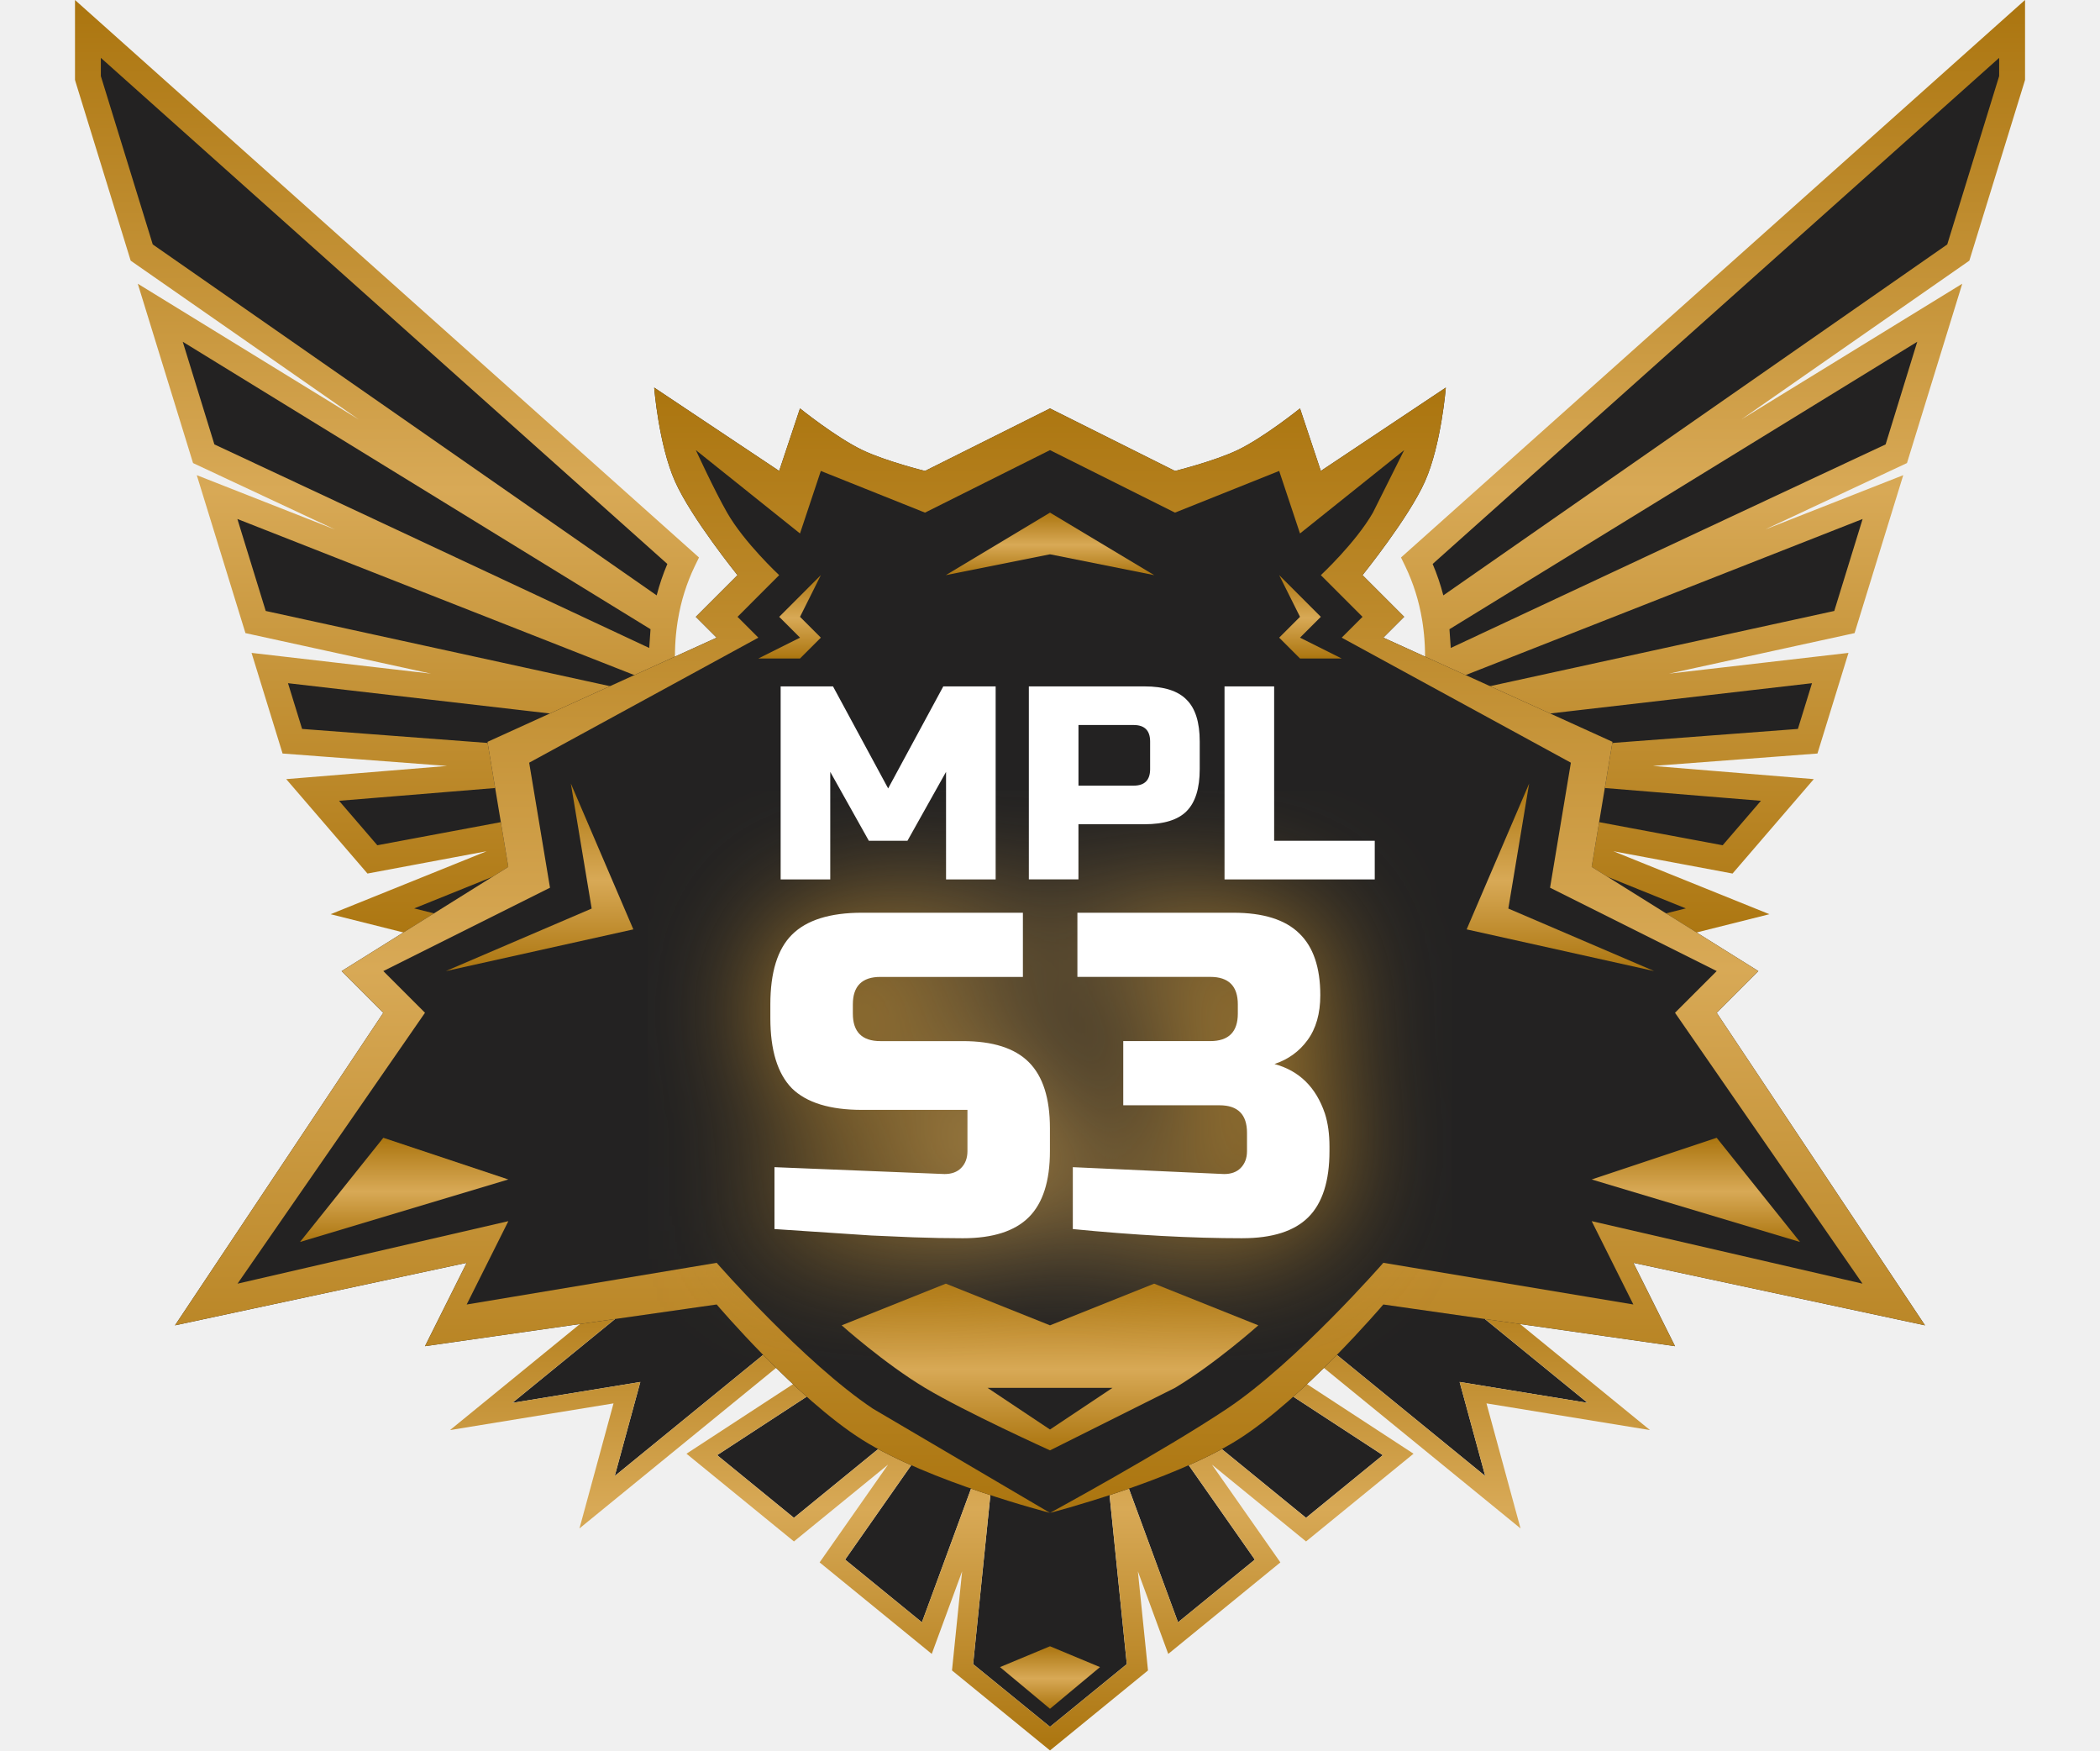
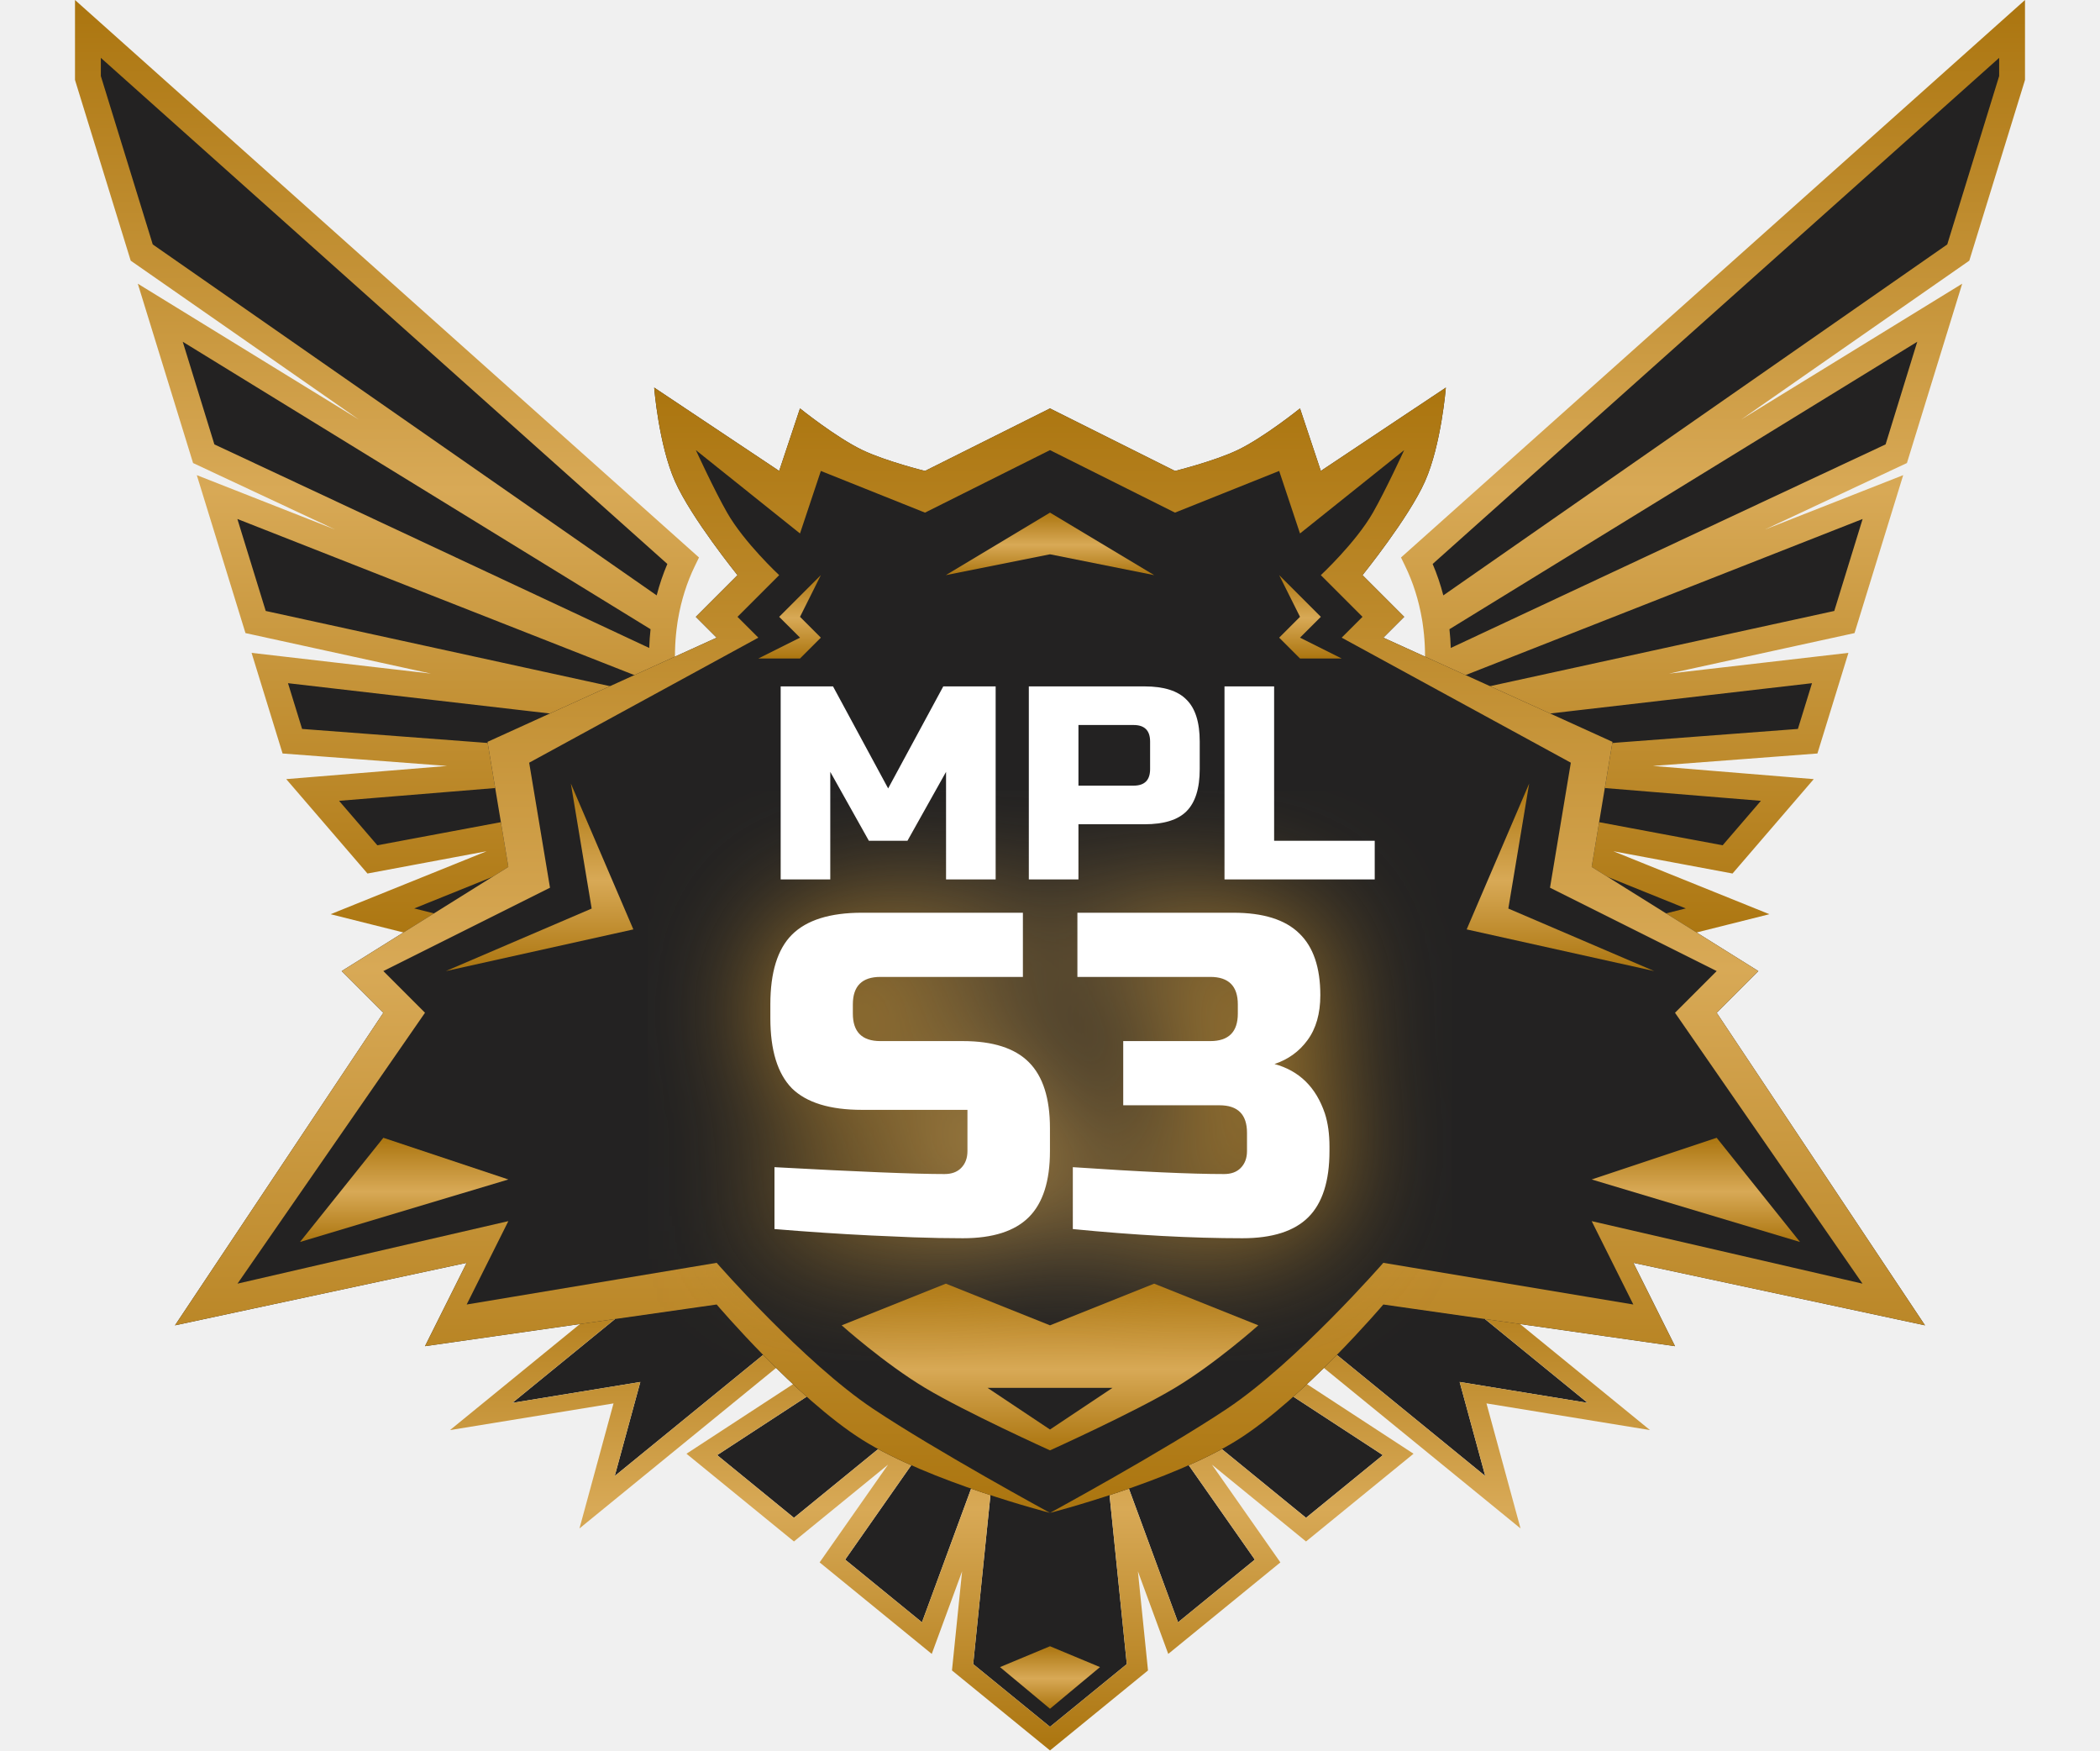
- <svg xmlns="http://www.w3.org/2000/svg" width="84" height="70" fill="none">
-   <g fill-rule="evenodd">
-     <path d="M27.323 22.42L3.517 1.157V3.12l.001.004L5.669 10.1 26.61 24.68c.138-.814.381-1.576.713-2.259zm-.747 2.474L6.411 12.506l1.738 5.638 18.344 8.586a9.5 9.5 0 0 1 .083-1.836zm-.074 1.989L8.683 19.878l1.541 4.997 16.519 3.608a9.68 9.68 0 0 1-.24-1.599zm.259 1.678l-15.97-1.847.902 2.927 12.799.968-11.986.982 2.39 2.777 9.596-1.795-9.596 3.871 4.138 1.038h13.448v-3.364c-2.632-.084-4.941-2.396-5.721-5.556z" fill="#232222" />
-     <path d="M3 0l24.96 22.294-.172.353a7.85 7.85 0 0 0-.668 2.119l-.017.101-.015.102c-.08.556-.109 1.137-.078 1.735l.004.072.005.072a9.16 9.16 0 0 0 .227 1.513l.009.038.009.037a8.47 8.47 0 0 0 .722 1.916l3.115.236-2.847.233.31.461.954-.178-.835.337c1.016 1.312 2.386 2.113 3.816 2.158l.501.016V38H18.971l-5.747-1.441 6.242-2.518-4.767.892-3.25-3.776 6.434-.527-6.58-.497-1.241-4.024 7.177.83-7.421-1.621-1.947-6.316 5.527 2.173-5.676-2.657-2.211-7.172 8.835 5.427-9.119-6.349-2.206-7.155L3 3.194V0zm23.267 23.809a8.79 8.79 0 0 1 .427-1.256L4.034 2.314v.729L6.11 9.775l20.157 14.034zm-.246 1.353L7.31 13.667l1.265 4.104 17.394 8.141.052-.75zm-.008 2.086L9.495 20.754l1.134 3.678 15.455 3.376-.07-.559zm.34 1.788L11.52 27.321l.564 1.829 14.713 1.112c-.173-.392-.322-.802-.443-1.226zm.762 1.878l-13.552 1.11 1.53 1.778 12.361-2.313-.34-.576zm.577.926l-11.124 4.487 2.529.634h12.867v-2.366c-1.693-.218-3.196-1.252-4.273-2.756z" fill="url(#B)" />
-     <path d="M56.677 22.42L80.483 1.157V3.12l-.001.004-2.151 6.976L57.39 24.68c-.138-.814-.381-1.576-.713-2.259zm.747 2.474l20.166-12.388-1.738 5.638-18.345 8.586a9.5 9.5 0 0 0-.083-1.836zm.074 1.989l17.819-7.006-1.54 4.997-16.519 3.608a9.68 9.68 0 0 0 .24-1.599zm-.259 1.678l15.97-1.847-.902 2.927-12.799.968 11.986.982-2.39 2.777-9.596-1.795 9.596 3.871-4.138 1.038H51.517v-3.364c2.632-.084 4.941-2.396 5.721-5.556z" fill="#232222" />
-     <path d="M81 0L56.04 22.294l.172.353a7.85 7.85 0 0 1 .668 2.119l.017.101.015.102c.08.556.109 1.137.078 1.735l-.004.072-.005.072a9.16 9.16 0 0 1-.227 1.513l-.009.038-.009.037a8.47 8.47 0 0 1-.722 1.916l-3.115.236 2.847.233-.31.461-.953-.178.834.337c-1.016 1.312-2.386 2.113-3.815 2.158l-.501.016V38h14.029l5.747-1.441-6.242-2.518 4.767.892 3.25-3.776-6.434-.527 6.58-.497 1.241-4.024-7.177.83 7.421-1.621 1.947-6.316-5.527 2.173 5.676-2.657 2.211-7.172-8.835 5.427 9.119-6.349 2.206-7.155.022-.075V0zM57.733 23.809a8.79 8.79 0 0 0-.427-1.256l22.66-20.239v.729L77.89 9.775 57.733 23.809zm.246 1.353L76.69 13.667l-1.265 4.104-17.394 8.141-.053-.75zm.008 2.086l16.518-6.494-1.134 3.678-15.455 3.376.071-.559zm-.34 1.788l14.833-1.715-.564 1.829-14.713 1.112c.173-.392.322-.802.443-1.226zm-.762 1.878l13.552 1.11-1.53 1.778-12.361-2.313.34-.576zm-.577.926l11.124 4.487-2.529.634H52.035v-2.366c1.693-.218 3.196-1.252 4.273-2.756z" fill="url(#C)" />
-     <path d="M24.589 52.758l-4.097 3.343 5.121-.836-1.024 3.761 7.169-5.85 2.048 1.672-5.121 3.343 3.072 2.507 5.121-4.179h1.024l-4.097 5.85 3.072 2.507 3.072-8.357-1.024 10.029L42 69.055l3.072-2.507-1.024-10.029 3.073 8.357 3.072-2.507-4.097-5.85h1.024l5.121 4.179 3.072-2.507-5.121-3.343 2.048-1.672 7.169 5.85-1.024-3.761 5.121.836-4.097-3.343v-2.089H42h-17.41v2.089z" fill="#232222" />
-     <path d="M18 57.189l5.77-4.708V50h36.46v2.481L66 57.189l-6.541-1.068 1.362 5-8.579-7.001-.822.671 5.121 3.343-4.299 3.508-3.764-3.071 2.737 3.909-4.485 3.66-1.215-3.303.405 3.964L42 70l-3.92-3.199.405-3.964-1.215 3.303-4.485-3.66 2.737-3.909-3.764 3.071-4.299-3.508 5.121-3.343-.822-.671-8.579 7.001 1.362-5L18 57.189zm7.613-1.924l-1.024 3.761 7.169-5.85 2.048 1.672-5.121 3.343 3.072 2.507 5.121-4.179h1.024l-4.097 5.85 3.072 2.507 3.072-8.357-1.024 10.029L42 69.055l3.073-2.507-1.024-10.029 3.072 8.357 3.072-2.507-4.097-5.85h1.024l5.121 4.179 3.072-2.507-5.121-3.343 2.048-1.672 7.169 5.85-1.024-3.761 5.121.836-4.097-3.343v-2.089H24.589v2.089l-4.097 3.343 5.121-.836z" fill="url(#D)" />
-   </g>
-   <path d="M40 66.667l2 1.667 2-1.667-2-.833-2 .833z" fill="url(#E)" />
-   <g fill-rule="evenodd">
-     <path d="M42 16.333l-5 2.5s-1.572-.389-2.5-.833c-1.059-.506-2.5-1.667-2.5-1.667l-.833 2.5-5-3.333s.182 2.286.833 3.75S29.5 23 29.5 23l-1.667 1.667.833.833-9.167 4.167.833 5-6.667 4.167 1.667 1.667L7 53l11.667-2.5L17 53.833l11.667-1.667s3.201 3.764 5.833 5.417C37.162 59.255 42 60.5 42 60.5h0s4.838-1.246 7.5-2.917c2.633-1.653 5.833-5.417 5.833-5.417L67 53.833 65.334 50.5 77 53l-8.333-12.5 1.667-1.667-6.667-4.167.833-5-9.167-4.167.833-.833L54.5 23s1.849-2.286 2.5-3.75.833-3.75.833-3.75l-5 3.333-.833-2.5s-1.441 1.16-2.5 1.667c-.928.444-2.5.833-2.5.833l-5-2.5z" fill="#232222" />
-     <path d="M37 20.5l5-2.5 5 2.5 4.167-1.667.833 2.5L56.167 18l-1.25 2.5c-.685 1.199-2.083 2.5-2.083 2.5l1.667 1.667-.833.833 9.167 5-.833 5 6.667 3.333L67 40.5l7.5 10.833-10.833-2.5 1.667 3.333-10-1.667s-3.473 3.98-6.25 5.833C46.541 58.03 42 60.5 42 60.5s4.838-1.246 7.5-2.917c2.633-1.653 5.833-5.417 5.833-5.417L67 53.833 65.334 50.5 77 53l-8.333-12.5 1.667-1.667-6.667-4.167.833-5-9.167-4.167.833-.833L54.5 23s1.849-2.286 2.5-3.75.833-3.75.833-3.75l-5 3.333-.833-2.5s-1.441 1.16-2.5 1.667c-.928.444-2.5.833-2.5.833l-5-2.5-5 2.5s-1.572-.389-2.5-.833c-1.059-.506-2.5-1.667-2.5-1.667l-.833 2.5-5-3.333s.182 2.286.833 3.75S29.5 23 29.5 23l-1.667 1.667.833.833-9.167 4.167.833 5-6.667 4.167 1.667 1.667L7 53l11.667-2.5L17 53.833l11.667-1.667s3.201 3.764 5.833 5.417C37.162 59.255 42 60.5 42 60.5l-7.083-4.167c-2.777-1.853-6.25-5.833-6.25-5.833l-10 1.667 1.667-3.333-10.833 2.5L17 40.5l-1.667-1.667L22 35.5l-.833-5 9.167-5-.833-.833L31.167 23s-1.398-1.301-2.083-2.5c-.511-.893-1.25-2.5-1.25-2.5L32 21.333l.833-2.5L37 20.5z" fill="url(#F)" />
-   </g>
-   <path d="M12 49.667l3.333-4.167 5 1.667-8.333 2.5z" fill="url(#G)" />
-   <path d="M23.667 36.333l-.833-5 2.5 5.833-7.5 1.667 5.833-2.5z" fill="url(#H)" />
-   <path d="M32.001 25.5l-.833-.833L32.834 23l-.833 1.667.833.833-.833.833h-1.667l1.667-.833z" fill="url(#I)" />
-   <g fill-rule="evenodd">
-     <path d="M42 58l5-2.5c1.627-.976 3.333-2.5 3.333-2.5l-4.167-1.667L42 53l-4.167-1.667L33.667 53s1.706 1.524 3.333 2.5c1.621.972 4.974 2.488 5 2.5h0 0z" fill="url(#J)" />
-     <path d="M42.001 20.5l4.167 2.5L42 22.167 37.834 23 42 20.5h0 0 0 0z" fill="url(#K)" />
-   </g>
-   <path d="M72.001 49.667L68.667 45.5l-5 1.667 8.333 2.5z" fill="url(#L)" />
-   <path d="M60.333 36.333l.833-5-2.5 5.833 7.5 1.667-5.833-2.5z" fill="url(#M)" />
-   <path d="M52 25.5l.833-.833L51.167 23 52 24.667l-.833.833.833.833h1.667L52 25.5z" fill="url(#N)" />
-   <path fill-rule="evenodd" d="M42 55.5h2.5L42 57.167h0 0 0 0L39.5 55.5H42h0z" fill="#232222" />
-   <g filter="url(#A)">
-     <use href="#P" fill="url(#O)" />
-   </g>
-   <g fill="#fff">
-     <use href="#P" />
-     <path d="M37.842 30.867l-1.544 2.756h-1.544l-1.544-2.756v4.3h-1.984v-7.717h2.095l2.205 4.079 2.205-4.079h2.095v7.717h-1.984v-4.3zm3.312-3.418h4.63c.772 0 1.33.176 1.676.529.353.345.529.904.529 1.676v1.102c0 .772-.176 1.334-.529 1.687-.345.345-.904.518-1.676.518h-2.646v2.205h-1.984v-7.717zm4.851 2.205c0-.441-.22-.661-.661-.661h-2.205v2.425h2.205c.441 0 .661-.22.661-.662v-1.102zm4.961 3.969h4.024v1.544h-6.009v-7.717h1.985v6.174z" />
+ <svg xmlns="http://www.w3.org/2000/svg" width="84" height="70" viewBox="0 0 84 70" fill="none">
+   <g id="id3">
+     <g id="Group 338">
+       <path id="Subtract" fill-rule="evenodd" clip-rule="evenodd" d="M27.323 22.42L3.517 1.157V3.12L3.518 3.124L5.669 10.1L26.61 24.68C26.748 23.866 26.991 23.104 27.323 22.42ZM26.576 24.895L6.411 12.506L8.149 18.144L26.493 26.73C26.462 26.099 26.491 25.484 26.576 24.895ZM26.502 26.883L8.683 19.878L10.224 24.874L26.742 28.482C26.62 27.969 26.539 27.434 26.502 26.883ZM26.762 28.561L10.791 26.715L11.693 29.641L24.492 30.609L12.506 31.591L14.896 34.367L24.492 32.572L14.896 36.443L19.034 37.481H32.483V34.117C29.851 34.034 27.541 31.722 26.762 28.561Z" fill="#232222" />
+       <path id="Subtract (Stroke)" fill-rule="evenodd" clip-rule="evenodd" d="M3 0L27.96 22.294L27.788 22.648C27.479 23.285 27.25 23.999 27.12 24.766L27.103 24.867L27.089 24.969C27.008 25.525 26.98 26.106 27.01 26.704L27.014 26.776L27.019 26.849C27.053 27.371 27.131 27.877 27.246 28.362L27.255 28.4L27.264 28.437C27.435 29.13 27.681 29.772 27.986 30.353L31.101 30.588L28.254 30.821C28.353 30.981 28.457 31.135 28.565 31.283L29.518 31.104L28.684 31.441C29.7 32.753 31.069 33.553 32.499 33.599L33 33.615V38H18.971L13.224 36.559L19.466 34.041L14.699 34.932L11.45 31.157L17.883 30.63L11.303 30.132L10.063 26.108L17.24 26.938L9.819 25.317L7.872 19.001L13.399 21.174L7.723 18.517L5.512 11.345L14.346 16.773L5.228 10.424L3.022 3.269L3 3.194V0ZM26.267 23.809C26.38 23.372 26.523 22.952 26.694 22.553L4.034 2.314V3.042L6.11 9.775L26.267 23.809ZM26.022 25.162L7.31 13.667L8.575 17.771L25.969 25.912C25.977 25.659 25.995 25.409 26.022 25.162ZM26.014 27.248L9.495 20.754L10.629 24.432L26.084 27.808C26.056 27.623 26.032 27.437 26.014 27.248ZM26.353 29.037L11.52 27.321L12.084 29.15L26.796 30.263C26.623 29.87 26.474 29.46 26.353 29.037ZM27.116 30.915L13.563 32.025L15.094 33.803L27.455 31.49C27.336 31.304 27.222 31.112 27.116 30.915ZM27.693 31.841L16.569 36.328L19.098 36.962H31.965V34.596C30.272 34.379 28.77 33.344 27.693 31.841Z" fill="url(#paint0_linear_2086_7179)" />
+     </g>
+     <g id="Group 338_2">
+       <path id="Subtract_2" fill-rule="evenodd" clip-rule="evenodd" d="M56.677 22.42L80.483 1.157V3.12L80.482 3.124L78.331 10.1L57.39 24.68C57.252 23.866 57.009 23.104 56.677 22.42ZM57.423 24.895L77.589 12.506L75.851 18.144L57.507 26.73C57.538 26.099 57.509 25.484 57.423 24.895ZM57.498 26.883L75.317 19.878L73.776 24.874L57.258 28.482C57.38 27.969 57.461 27.434 57.498 26.883ZM57.239 28.561L73.209 26.715L72.307 29.641L59.508 30.609L71.494 31.591L69.104 34.367L59.508 32.572L69.104 36.443L64.966 37.481H51.517V34.117C54.149 34.034 56.459 31.722 57.239 28.561Z" fill="#232222" />
+       <path id="Subtract (Stroke)_2" fill-rule="evenodd" clip-rule="evenodd" d="M81 0L56.04 22.294L56.212 22.648C56.521 23.285 56.75 23.999 56.88 24.766L56.897 24.867L56.911 24.969C56.992 25.525 57.02 26.106 56.99 26.704L56.986 26.776L56.981 26.849C56.947 27.371 56.87 27.877 56.754 28.362L56.745 28.4L56.736 28.437C56.565 29.13 56.319 29.772 56.014 30.353L52.899 30.588L55.746 30.821C55.647 30.981 55.543 31.135 55.435 31.283L54.482 31.104L55.316 31.441C54.3 32.753 52.931 33.553 51.501 33.599L51 33.615V38H65.029L70.776 36.559L64.534 34.041L69.301 34.932L72.55 31.157L66.117 30.63L72.697 30.132L73.937 26.108L66.76 26.938L74.181 25.317L76.128 19.001L70.601 21.174L76.277 18.517L78.488 11.345L69.654 16.773L78.772 10.424L80.978 3.269L81 3.194V0ZM57.733 23.809C57.62 23.372 57.477 22.952 57.306 22.553L79.966 2.314V3.042L77.89 9.775L57.733 23.809ZM57.978 25.162L76.69 13.667L75.424 17.771L58.031 25.912C58.023 25.659 58.005 25.409 57.978 25.162ZM57.986 27.248L74.505 20.754L73.371 24.432L57.916 27.808C57.944 27.623 57.968 27.437 57.986 27.248ZM57.647 29.037L72.48 27.321L71.916 29.15L57.204 30.263C57.377 29.87 57.526 29.46 57.647 29.037ZM56.885 30.915L70.436 32.025L68.906 33.803L56.545 31.49C56.664 31.304 56.778 31.112 56.885 30.915ZM56.307 31.841L67.431 36.328L64.902 36.962H52.035V34.596C53.728 34.379 55.23 33.344 56.307 31.841Z" fill="url(#paint1_linear_2086_7179)" />
+     </g>
+     <g id="Group 334">
+       <path id="Union" fill-rule="evenodd" clip-rule="evenodd" d="M24.589 52.758L20.493 56.101L25.613 55.265L24.589 59.026L31.758 53.176L33.807 54.847L28.686 58.19L31.758 60.697L36.879 56.519H37.903L33.807 62.369L36.879 64.876L39.952 56.519L38.927 66.547L42 69.055L45.072 66.547L44.048 56.519L47.121 64.876L50.193 62.369L46.096 56.519H47.121L52.241 60.697L55.314 58.19L50.193 54.847L52.241 53.176L59.41 59.026L58.386 55.265L63.507 56.101L59.41 52.758V50.669H42H24.589V52.758Z" fill="#232222" />
+       <path id="Union (Stroke)" fill-rule="evenodd" clip-rule="evenodd" d="M18 57.189L23.77 52.481V50H60.23V52.481L66 57.189L59.459 56.122L60.821 61.122L52.241 54.121L51.42 54.792L56.541 58.135L52.241 61.643L48.478 58.572L51.215 62.48L46.73 66.14L45.516 62.837L45.92 66.801L42 70L38.079 66.801L38.484 62.837L37.27 66.14L32.785 62.48L35.522 58.572L31.758 61.643L27.459 58.135L32.58 54.792L31.758 54.121L23.179 61.122L24.541 56.122L18 57.189ZM25.613 55.265L24.589 59.026L31.758 53.176L33.807 54.847L28.686 58.19L31.758 60.697L36.879 56.519H37.903L33.807 62.369L36.879 64.876L39.952 56.519L38.928 66.547L42 69.055L45.072 66.547L44.048 56.519L47.121 64.876L50.193 62.369L46.096 56.519H47.121L52.241 60.697L55.314 58.19L50.193 54.847L52.241 53.176L59.41 59.026L58.386 55.265L63.507 56.101L59.41 52.758V50.669H24.589V52.758L20.493 56.101L25.613 55.265Z" fill="url(#paint2_linear_2086_7179)" />
+       <path id="Vector 426" d="M40 66.667L42 68.333L44 66.667L42 65.833L40 66.667Z" fill="url(#paint3_linear_2086_7179)" />
+     </g>
+     <g id="Base">
+       <path id="Union_2" fill-rule="evenodd" clip-rule="evenodd" d="M42 16.333L37 18.833C37 18.833 35.428 18.444 34.5 18C33.442 17.494 32 16.333 32 16.333L31.167 18.833L26.167 15.5C26.167 15.5 26.349 17.786 27 19.25C27.651 20.715 29.5 23 29.5 23L27.834 24.667L28.667 25.5L19.5 29.667L20.334 34.667L13.667 38.833L15.334 40.5L7 53L18.667 50.5L17 53.833L28.667 52.167C28.667 52.167 31.867 55.93 34.5 57.583C37.162 59.255 42 60.5 42 60.5L42 60.5C42 60.5 46.839 59.255 49.5 57.583C52.133 55.93 55.333 52.167 55.333 52.167L67 53.833L65.334 50.5L77 53L68.667 40.5L70.334 38.833L63.667 34.667L64.5 29.667L55.333 25.5L56.167 24.667L54.5 23C54.5 23 56.349 20.715 57 19.25C57.651 17.786 57.834 15.5 57.834 15.5L52.833 18.833L52 16.333C52 16.333 50.559 17.494 49.5 18C48.572 18.444 47 18.833 47 18.833L42 16.333Z" fill="#232222" />
+       <path id="Union_3" fill-rule="evenodd" clip-rule="evenodd" d="M37 20.5L42 18L47 20.5L51.167 18.833L52 21.333L56.167 18C56.167 18 55.427 19.607 54.917 20.5C54.232 21.699 52.833 23 52.833 23L54.5 24.667L53.667 25.5L62.833 30.5L62 35.5L68.667 38.833L67 40.5L74.5 51.333L63.667 48.833L65.333 52.167L55.333 50.5C55.333 50.5 51.861 54.48 49.083 56.333C46.541 58.03 42 60.5 42 60.5C42 60.5 46.839 59.255 49.5 57.583C52.133 55.93 55.333 52.167 55.333 52.167L67 53.833L65.334 50.5L77 53L68.667 40.5L70.334 38.833L63.667 34.667L64.5 29.667L55.333 25.5L56.167 24.667L54.5 23C54.5 23 56.349 20.715 57 19.25C57.651 17.786 57.834 15.5 57.834 15.5L52.833 18.833L52 16.333C52 16.333 50.559 17.494 49.5 18C48.572 18.444 47 18.833 47 18.833L42 16.333L37 18.833C37 18.833 35.428 18.444 34.5 18C33.442 17.494 32 16.333 32 16.333L31.167 18.833L26.167 15.5C26.167 15.5 26.349 17.786 27 19.25C27.651 20.715 29.5 23 29.5 23L27.834 24.667L28.667 25.5L19.5 29.667L20.334 34.667L13.667 38.833L15.334 40.5L7 53L18.667 50.5L17 53.833L28.667 52.167C28.667 52.167 31.867 55.93 34.5 57.583C37.162 59.255 42 60.5 42 60.5C42 60.5 37.46 58.03 34.917 56.333C32.14 54.48 28.667 50.5 28.667 50.5L18.667 52.167L20.334 48.833L9.5 51.333L17 40.5L15.334 38.833L22 35.5L21.167 30.5L30.334 25.5L29.5 24.667L31.167 23C31.167 23 29.768 21.699 29.084 20.5C28.573 19.607 27.834 18 27.834 18L32 21.333L32.834 18.833L37 20.5Z" fill="url(#paint4_linear_2086_7179)" />
+       <g id="Group 159">
+         <path id="Vector 240" d="M12 49.667L15.334 45.5L20.334 47.167L12 49.667Z" fill="url(#paint5_linear_2086_7179)" />
+         <path id="Vector 241" d="M23.667 36.333L22.834 31.333L25.334 37.167L17.834 38.833L23.667 36.333Z" fill="url(#paint6_linear_2086_7179)" />
+         <path id="Vector 242" d="M32.001 25.5L31.167 24.667L32.834 23L32.001 24.667L32.834 25.5L32.001 26.333H30.334L32.001 25.5Z" fill="url(#paint7_linear_2086_7179)" />
+       </g>
+       <g id="Group 160">
+         <path id="Union_4" fill-rule="evenodd" clip-rule="evenodd" d="M42 58C42.026 57.988 45.379 56.473 47 55.5C48.627 54.524 50.333 53 50.333 53L46.167 51.333L42 53L37.834 51.333L33.667 53C33.667 53 35.373 54.524 37 55.5C38.621 56.473 41.974 57.988 42 58V58C42 58 42 58 42 58C42 58 42 58 42 58V58Z" fill="url(#paint8_linear_2086_7179)" />
+         <path id="Union_5" fill-rule="evenodd" clip-rule="evenodd" d="M42.001 20.5L46.167 23L42 22.167L37.834 23L42 20.5V20.5L42.001 20.5L42.001 20.5V20.5Z" fill="url(#paint9_linear_2086_7179)" />
+         <path id="Vector 240_2" d="M72.001 49.667L68.667 45.5L63.667 47.167L72.001 49.667Z" fill="url(#paint10_linear_2086_7179)" />
+         <path id="Vector 241_2" d="M60.333 36.333L61.167 31.333L58.667 37.167L66.167 38.833L60.333 36.333Z" fill="url(#paint11_linear_2086_7179)" />
+         <path id="Vector 242_2" d="M52 25.5L52.834 24.667L51.167 23L52 24.667L51.167 25.5L52 26.333H53.667L52 25.5Z" fill="url(#paint12_linear_2086_7179)" />
+         <path id="Union_6" fill-rule="evenodd" clip-rule="evenodd" d="M42 55.5H44.5L42 57.167V57.167L42 57.167L42 57.167V57.167L39.5 55.5H42H42Z" fill="#232222" />
+       </g>
+       <g id="Group 333">
+         <g id="Group 155">
+           <g id="S3" filter="url(#filter0_f_2086_7179)">
+             <path d="M30.979 46.675C34.328 46.858 36.595 46.95 37.781 46.95C38.062 46.95 38.282 46.871 38.441 46.712C38.612 46.541 38.698 46.315 38.698 46.033V44.383H34.481C33.198 44.383 32.263 44.096 31.676 43.522C31.102 42.935 30.814 42 30.814 40.717V40.167C30.814 38.883 31.102 37.955 31.676 37.38C32.263 36.793 33.198 36.5 34.481 36.5H40.916V39.067H35.214C34.481 39.067 34.114 39.433 34.114 40.167V40.533C34.114 41.267 34.481 41.633 35.214 41.633H38.514C39.712 41.633 40.592 41.914 41.154 42.477C41.717 43.039 41.998 43.919 41.998 45.117V46.033C41.998 47.231 41.717 48.111 41.154 48.673C40.592 49.236 39.712 49.517 38.514 49.517C37.891 49.517 37.231 49.505 36.534 49.48L34.848 49.407C33.601 49.346 32.312 49.26 30.979 49.15V46.675ZM49.696 49.517C47.655 49.517 45.394 49.395 42.913 49.15V46.675C45.614 46.858 47.631 46.95 48.963 46.95C49.244 46.95 49.464 46.871 49.623 46.712C49.794 46.541 49.88 46.315 49.88 46.033V45.3C49.88 44.567 49.513 44.2 48.779 44.2H44.929V41.633H48.413C49.146 41.633 49.513 41.267 49.513 40.533V40.167C49.513 39.433 49.146 39.067 48.413 39.067H43.096V36.5H49.33C50.527 36.5 51.407 36.775 51.969 37.325C52.532 37.863 52.813 38.688 52.813 39.8C52.813 40.533 52.642 41.132 52.299 41.597C51.969 42.049 51.529 42.367 50.98 42.55C51.969 42.819 52.642 43.479 52.996 44.53C53.118 44.909 53.179 45.349 53.179 45.85V46.033C53.179 47.231 52.898 48.111 52.336 48.673C51.774 49.236 50.894 49.517 49.696 49.517Z" fill="url(#paint13_linear_2086_7179)" />
+           </g>
+           <path id="S3_2" d="M30.979 46.675C34.328 46.858 36.595 46.95 37.781 46.95C38.062 46.95 38.282 46.871 38.441 46.712C38.612 46.541 38.698 46.315 38.698 46.033V44.383H34.481C33.198 44.383 32.263 44.096 31.676 43.522C31.102 42.935 30.814 42 30.814 40.717V40.167C30.814 38.883 31.102 37.955 31.676 37.38C32.263 36.793 33.198 36.5 34.481 36.5H40.916V39.067H35.214C34.481 39.067 34.114 39.433 34.114 40.167V40.533C34.114 41.267 34.481 41.633 35.214 41.633H38.514C39.712 41.633 40.592 41.914 41.154 42.477C41.717 43.039 41.998 43.919 41.998 45.117V46.033C41.998 47.231 41.717 48.111 41.154 48.673C40.592 49.236 39.712 49.517 38.514 49.517C37.891 49.517 37.231 49.505 36.534 49.48L34.848 49.407C33.601 49.346 32.312 49.26 30.979 49.15V46.675ZM49.696 49.517C47.655 49.517 45.394 49.395 42.913 49.15V46.675C45.614 46.858 47.631 46.95 48.963 46.95C49.244 46.95 49.464 46.871 49.623 46.712C49.794 46.541 49.88 46.315 49.88 46.033V45.3C49.88 44.567 49.513 44.2 48.779 44.2H44.929V41.633H48.413C49.146 41.633 49.513 41.267 49.513 40.533V40.167C49.513 39.433 49.146 39.067 48.413 39.067H43.096V36.5H49.33C50.527 36.5 51.407 36.775 51.969 37.325C52.532 37.863 52.813 38.688 52.813 39.8C52.813 40.533 52.642 41.132 52.299 41.597C51.969 42.049 51.529 42.367 50.98 42.55C51.969 42.819 52.642 43.479 52.996 44.53C53.118 44.909 53.179 45.349 53.179 45.85V46.033C53.179 47.231 52.898 48.111 52.336 48.673C51.774 49.236 50.894 49.517 49.696 49.517Z" fill="white" />
+         </g>
+         <g id="Group 183">
+           <path id="MPL" d="M37.842 30.867L36.298 33.623H34.755L33.211 30.867V35.167H31.227V27.449H33.321L35.526 31.529L37.731 27.449H39.826V35.167H37.842V30.867ZM41.153 27.449H45.784C46.556 27.449 47.114 27.626 47.459 27.979C47.812 28.324 47.989 28.883 47.989 29.654V30.757C47.989 31.529 47.812 32.091 47.459 32.444C47.114 32.789 46.556 32.962 45.784 32.962H43.138V35.167H41.153V27.449ZM46.004 29.654C46.004 29.213 45.784 28.993 45.343 28.993H43.138V31.418H45.343C45.784 31.418 46.004 31.198 46.004 30.757V29.654ZM50.965 33.623H54.989V35.167H48.98V27.449H50.965V33.623Z" fill="white" />
+         </g>
+       </g>
+     </g>
  </g>
  <defs>
-     <filter id="A" x="25.939" y="31.625" width="32.115" height="22.767" filterUnits="userSpaceOnUse" color-interpolation-filters="sRGB">
-       <feFlood flood-opacity="0" />
-       <feBlend in="SourceGraphic" />
-       <feGaussianBlur stdDeviation="2.437" />
+     <filter id="filter0_f_2086_7179" x="25.939" y="31.625" width="32.115" height="22.767" filterUnits="userSpaceOnUse" color-interpolation-filters="sRGB">
+       <feFlood flood-opacity="0" result="BackgroundImageFix" />
+       <feBlend mode="normal" in="SourceGraphic" in2="BackgroundImageFix" result="shape" />
+       <feGaussianBlur stdDeviation="2.437" result="effect1_foregroundBlur_2086_7179" />
    </filter>
-     <linearGradient id="B" x1="18" y1="0" x2="18" y2="38" href="#Q">
-       <stop stop-color="#ab750f" />
-       <stop offset=".516" stop-color="#d8a956" />
-       <stop offset="1" stop-color="#ab750f" />
+     <linearGradient id="paint0_linear_2086_7179" x1="18" y1="0" x2="18" y2="38" gradientUnits="userSpaceOnUse">
+       <stop stop-color="#AB750F" />
+       <stop offset="0.516" stop-color="#D8A956" />
+       <stop offset="1" stop-color="#AB750F" />
    </linearGradient>
-     <linearGradient id="C" x1="66" y1="0" x2="66" y2="38" href="#Q">
-       <stop stop-color="#ab750f" />
-       <stop offset=".516" stop-color="#d8a956" />
-       <stop offset="1" stop-color="#ab750f" />
+     <linearGradient id="paint1_linear_2086_7179" x1="66" y1="0" x2="66" y2="38" gradientUnits="userSpaceOnUse">
+       <stop stop-color="#AB750F" />
+       <stop offset="0.516" stop-color="#D8A956" />
+       <stop offset="1" stop-color="#AB750F" />
    </linearGradient>
-     <linearGradient id="D" x1="42" y1="50" x2="42" y2="70" href="#Q">
-       <stop stop-color="#ab750f" />
-       <stop offset=".516" stop-color="#d8a956" />
-       <stop offset="1" stop-color="#ab750f" />
+     <linearGradient id="paint2_linear_2086_7179" x1="42" y1="50" x2="42" y2="70" gradientUnits="userSpaceOnUse">
+       <stop stop-color="#AB750F" />
+       <stop offset="0.516" stop-color="#D8A956" />
+       <stop offset="1" stop-color="#AB750F" />
    </linearGradient>
-     <linearGradient id="E" x1="42" y1="65.833" x2="42" y2="68.333" href="#Q">
-       <stop stop-color="#ab750f" />
-       <stop offset=".516" stop-color="#d8a956" />
-       <stop offset="1" stop-color="#ab750f" />
+     <linearGradient id="paint3_linear_2086_7179" x1="42" y1="65.833" x2="42" y2="68.333" gradientUnits="userSpaceOnUse">
+       <stop stop-color="#AB750F" />
+       <stop offset="0.516" stop-color="#D8A956" />
+       <stop offset="1" stop-color="#AB750F" />
    </linearGradient>
-     <linearGradient id="F" x1="42" y1="15.5" x2="42" y2="60.5" href="#Q">
-       <stop stop-color="#ab750f" />
-       <stop offset=".516" stop-color="#d8a956" />
-       <stop offset="1" stop-color="#ab750f" />
+     <linearGradient id="paint4_linear_2086_7179" x1="42" y1="15.5" x2="42" y2="60.5" gradientUnits="userSpaceOnUse">
+       <stop stop-color="#AB750F" />
+       <stop offset="0.516" stop-color="#D8A956" />
+       <stop offset="1" stop-color="#AB750F" />
    </linearGradient>
-     <linearGradient id="G" x1="16.167" y1="45.5" x2="16.167" y2="49.667" href="#Q">
-       <stop stop-color="#ab750f" />
-       <stop offset=".516" stop-color="#d8a956" />
-       <stop offset="1" stop-color="#ab750f" />
+     <linearGradient id="paint5_linear_2086_7179" x1="16.167" y1="45.5" x2="16.167" y2="49.667" gradientUnits="userSpaceOnUse">
+       <stop stop-color="#AB750F" />
+       <stop offset="0.516" stop-color="#D8A956" />
+       <stop offset="1" stop-color="#AB750F" />
    </linearGradient>
-     <linearGradient id="H" x1="21.584" y1="31.333" x2="21.584" y2="38.833" href="#Q">
-       <stop stop-color="#ab750f" />
-       <stop offset=".516" stop-color="#d8a956" />
-       <stop offset="1" stop-color="#ab750f" />
+     <linearGradient id="paint6_linear_2086_7179" x1="21.584" y1="31.333" x2="21.584" y2="38.833" gradientUnits="userSpaceOnUse">
+       <stop stop-color="#AB750F" />
+       <stop offset="0.516" stop-color="#D8A956" />
+       <stop offset="1" stop-color="#AB750F" />
    </linearGradient>
-     <linearGradient id="I" x1="31.584" y1="23" x2="31.584" y2="26.333" href="#Q">
-       <stop stop-color="#ab750f" />
-       <stop offset=".516" stop-color="#d8a956" />
-       <stop offset="1" stop-color="#ab750f" />
+     <linearGradient id="paint7_linear_2086_7179" x1="31.584" y1="23" x2="31.584" y2="26.333" gradientUnits="userSpaceOnUse">
+       <stop stop-color="#AB750F" />
+       <stop offset="0.516" stop-color="#D8A956" />
+       <stop offset="1" stop-color="#AB750F" />
    </linearGradient>
-     <linearGradient id="J" x1="42" y1="51.333" x2="42" y2="58" href="#Q">
-       <stop stop-color="#ab750f" />
-       <stop offset=".516" stop-color="#d8a956" />
-       <stop offset="1" stop-color="#ab750f" />
+     <linearGradient id="paint8_linear_2086_7179" x1="42" y1="51.333" x2="42" y2="58" gradientUnits="userSpaceOnUse">
+       <stop stop-color="#AB750F" />
+       <stop offset="0.516" stop-color="#D8A956" />
+       <stop offset="1" stop-color="#AB750F" />
    </linearGradient>
-     <linearGradient id="K" x1="42.001" y1="20.5" x2="42.001" y2="23" href="#Q">
-       <stop stop-color="#ab750f" />
-       <stop offset=".516" stop-color="#d8a956" />
-       <stop offset="1" stop-color="#ab750f" />
+     <linearGradient id="paint9_linear_2086_7179" x1="42.001" y1="20.5" x2="42.001" y2="23" gradientUnits="userSpaceOnUse">
+       <stop stop-color="#AB750F" />
+       <stop offset="0.516" stop-color="#D8A956" />
+       <stop offset="1" stop-color="#AB750F" />
    </linearGradient>
-     <linearGradient id="L" x1="67.834" y1="45.5" x2="67.834" y2="49.667" href="#Q">
-       <stop stop-color="#ab750f" />
-       <stop offset=".516" stop-color="#d8a956" />
-       <stop offset="1" stop-color="#ab750f" />
+     <linearGradient id="paint10_linear_2086_7179" x1="67.834" y1="45.5" x2="67.834" y2="49.667" gradientUnits="userSpaceOnUse">
+       <stop stop-color="#AB750F" />
+       <stop offset="0.516" stop-color="#D8A956" />
+       <stop offset="1" stop-color="#AB750F" />
    </linearGradient>
-     <linearGradient id="M" x1="62.417" y1="31.333" x2="62.417" y2="38.833" href="#Q">
-       <stop stop-color="#ab750f" />
-       <stop offset=".516" stop-color="#d8a956" />
-       <stop offset="1" stop-color="#ab750f" />
+     <linearGradient id="paint11_linear_2086_7179" x1="62.417" y1="31.333" x2="62.417" y2="38.833" gradientUnits="userSpaceOnUse">
+       <stop stop-color="#AB750F" />
+       <stop offset="0.516" stop-color="#D8A956" />
+       <stop offset="1" stop-color="#AB750F" />
    </linearGradient>
-     <linearGradient id="N" x1="52.417" y1="23" x2="52.417" y2="26.333" href="#Q">
-       <stop stop-color="#ab750f" />
-       <stop offset=".516" stop-color="#d8a956" />
-       <stop offset="1" stop-color="#ab750f" />
+     <linearGradient id="paint12_linear_2086_7179" x1="52.417" y1="23" x2="52.417" y2="26.333" gradientUnits="userSpaceOnUse">
+       <stop stop-color="#AB750F" />
+       <stop offset="0.516" stop-color="#D8A956" />
+       <stop offset="1" stop-color="#AB750F" />
    </linearGradient>
-     <linearGradient id="O" x1="24.687" y1="43" x2="58.413" y2="43" href="#Q">
-       <stop stop-color="#ab750f" />
-       <stop offset=".516" stop-color="#d8a956" />
-       <stop offset="1" stop-color="#ab750f" />
+     <linearGradient id="paint13_linear_2086_7179" x1="24.686" y1="43" x2="58.413" y2="43" gradientUnits="userSpaceOnUse">
+       <stop stop-color="#AB750F" />
+       <stop offset="0.516" stop-color="#D8A956" />
+       <stop offset="1" stop-color="#AB750F" />
    </linearGradient>
-     <path id="P" d="M30.979 46.675l6.802.275c.281 0 .501-.079.66-.238.171-.171.257-.397.257-.678v-1.65h-4.217c-1.283 0-2.218-.287-2.805-.862-.574-.587-.862-1.522-.862-2.805v-.55c0-1.283.287-2.212.862-2.787.587-.587 1.522-.88 2.805-.88h6.435v2.567h-5.702c-.733 0-1.1.367-1.1 1.1v.367c0 .733.367 1.1 1.1 1.1h3.3c1.198 0 2.078.281 2.64.843s.843 1.442.843 2.64v.917c0 1.198-.281 2.078-.843 2.64s-1.442.843-2.64.843c-.623 0-1.283-.012-1.98-.037l-1.687-.073-3.868-.257v-2.475zm18.717 2.842c-2.041 0-4.302-.122-6.783-.367v-2.475l6.05.275c.281 0 .501-.079.66-.238.171-.171.257-.397.257-.678V45.3c0-.733-.367-1.1-1.1-1.1h-3.85v-2.567h3.483c.733 0 1.1-.367 1.1-1.1v-.367c0-.733-.367-1.1-1.1-1.1h-5.317V36.5h6.233c1.198 0 2.078.275 2.64.825.562.538.843 1.363.843 2.475 0 .733-.171 1.332-.513 1.797-.33.452-.77.77-1.32.953.99.269 1.662.929 2.017 1.98.122.379.183.819.183 1.32v.183c0 1.198-.281 2.078-.843 2.64s-1.442.843-2.64.843z" />
-     <linearGradient id="Q" gradientUnits="userSpaceOnUse" />
  </defs>
</svg>
